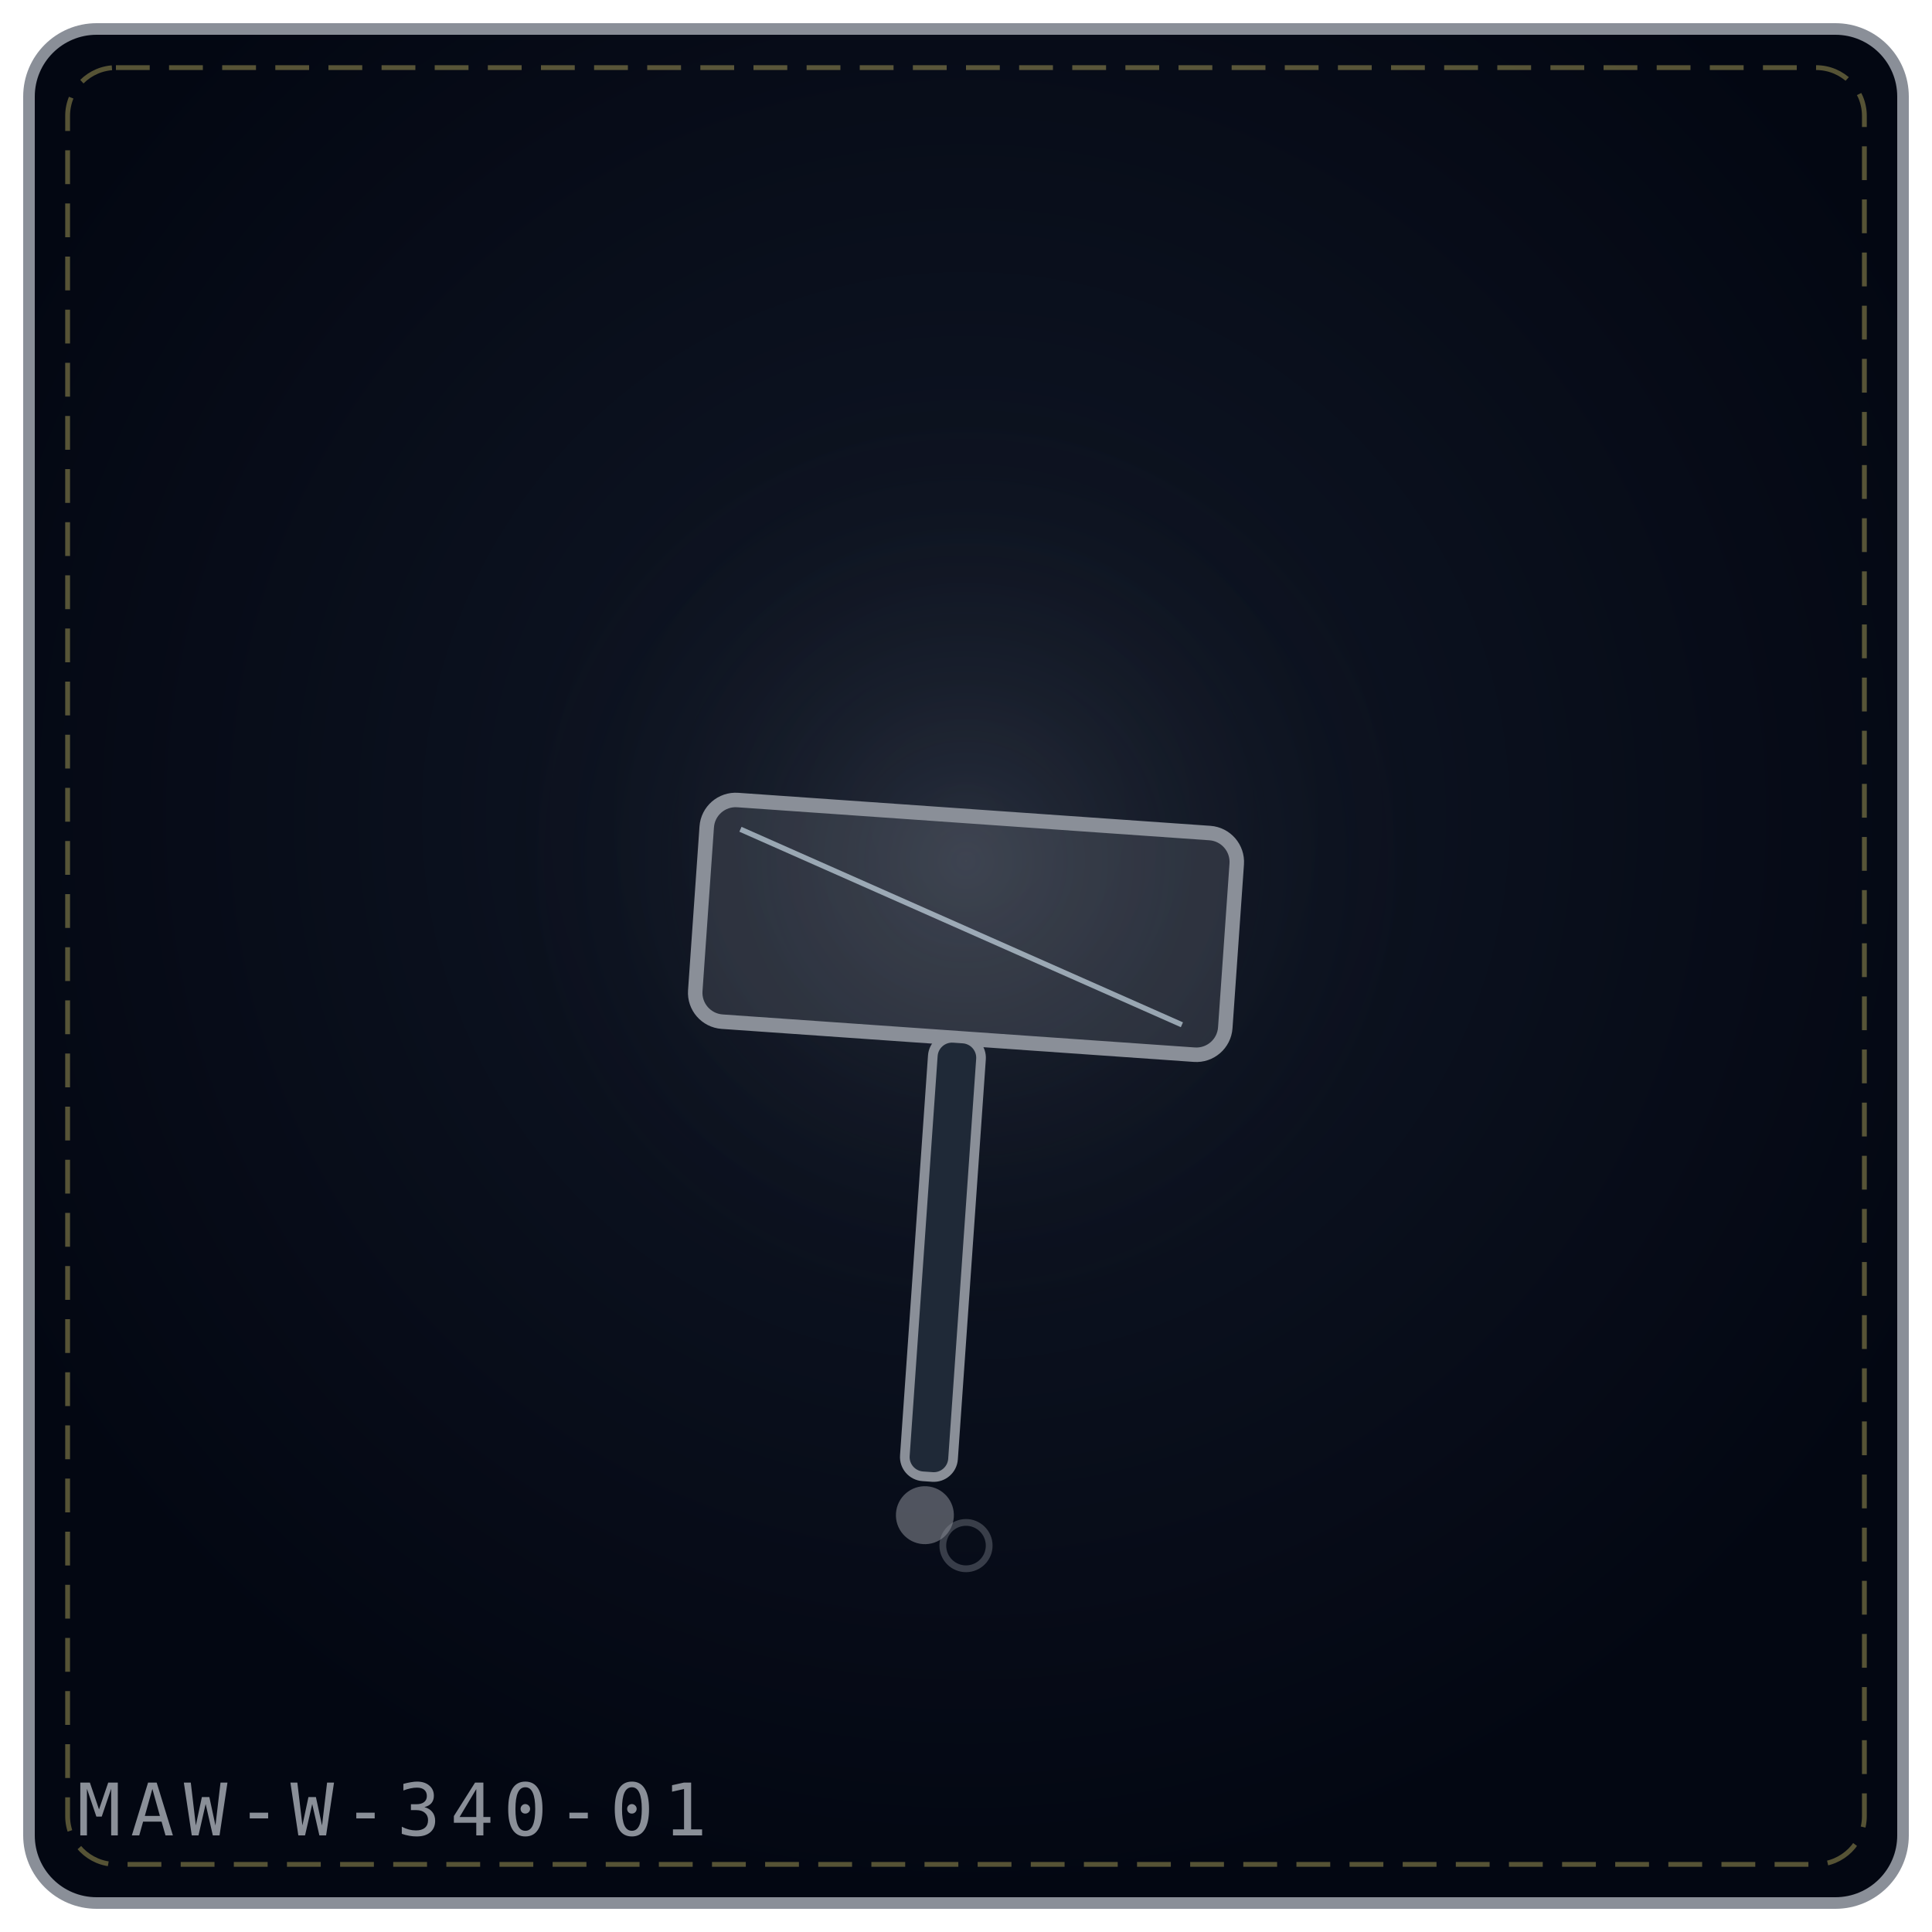
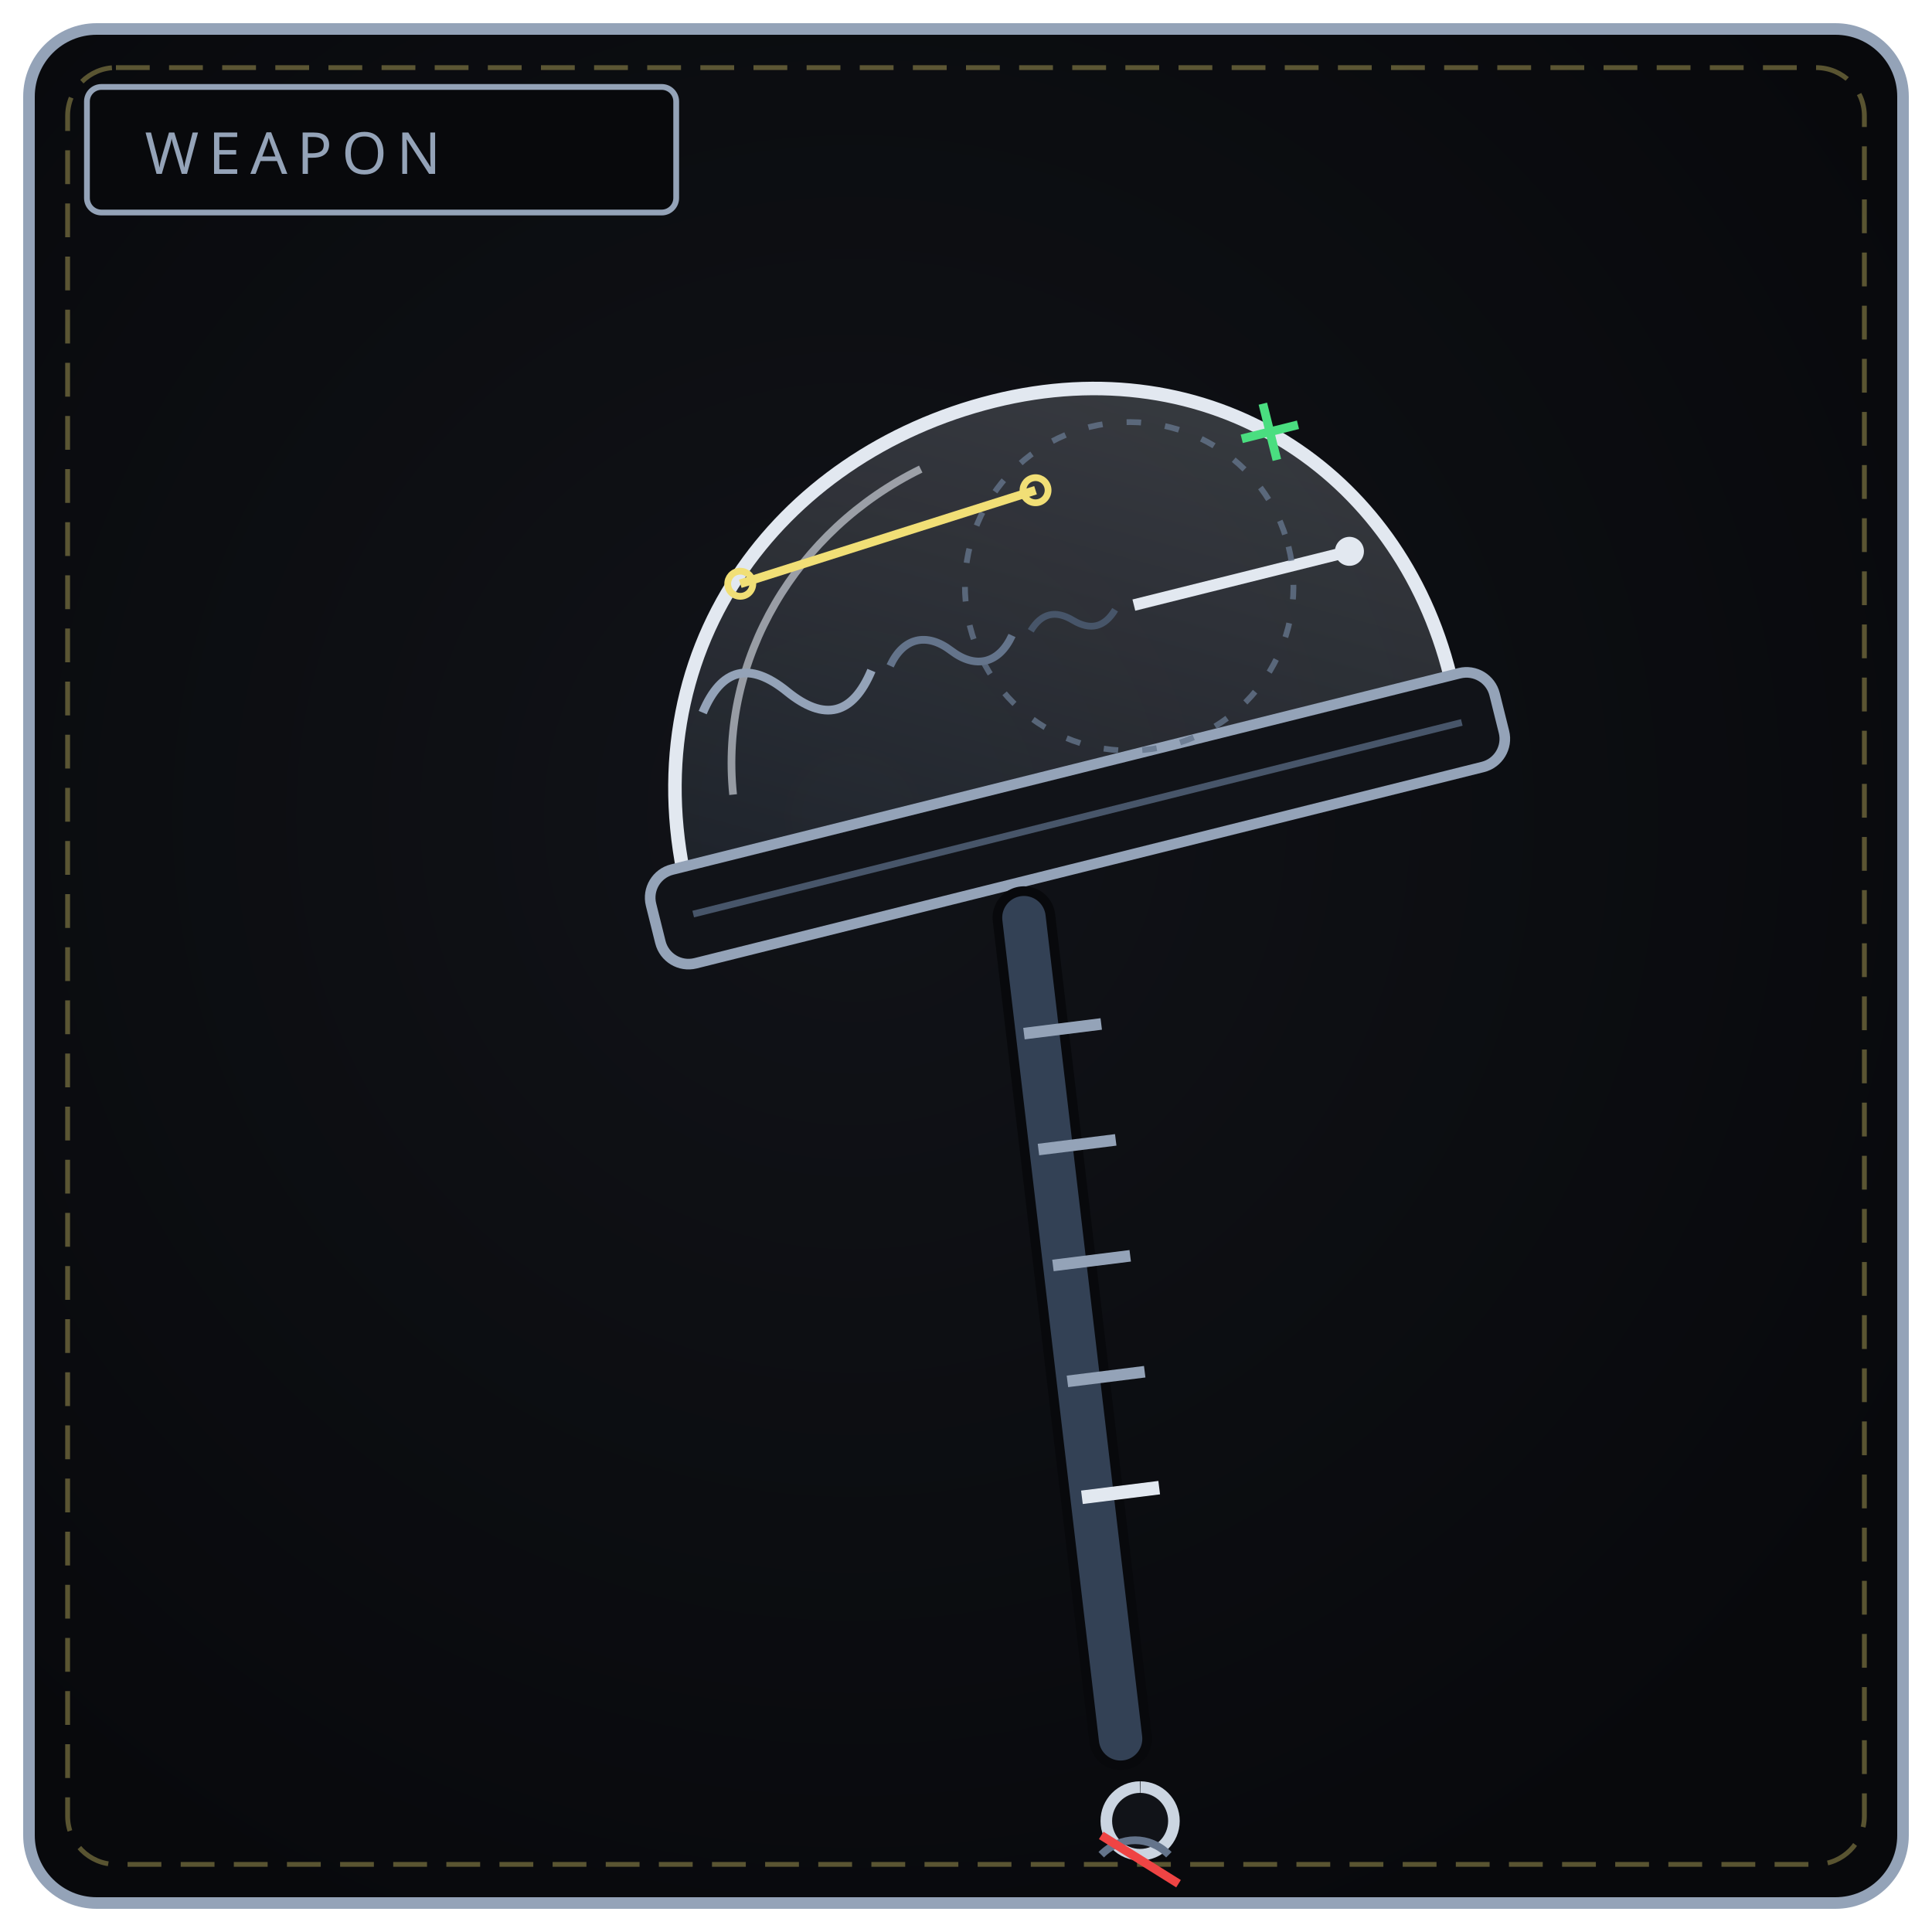
<svg xmlns="http://www.w3.org/2000/svg" viewBox="0 0 400 400" width="100%" height="100%" role="img" aria-label="THE SILENCE HAMMER">
  <defs>
-     <radialGradient id="bg2bd7d9" cx="50%" cy="42%" r="58%">
-       <stop offset="0%" stop-color="#111827" />
-       <stop offset="100%" stop-color="#030712" />
+     <radialGradient id="bw340" cx="44%" cy="42%" r="66%">
+       <stop offset="0%" stop-color="#111318" />
+       <stop offset="100%" stop-color="#08090c" />
    </radialGradient>
-     <radialGradient id="gl2bd7d9" cx="50%" cy="46%" r="42%">
-       <stop offset="0%" stop-color="#8a8f98" stop-opacity=".2" />
-       <stop offset="100%" stop-color="#000" stop-opacity="0" />
-     </radialGradient>
+     <linearGradient id="bl340" x1="0" y1="1" x2="1" y2="0">
+       <stop offset="0" stop-color="#475569" />
+       <stop offset="1" stop-color="#e2e8f0" />
+     </linearGradient>
  </defs>
-   <rect x="6" y="6" width="388" height="388" rx="14" fill="url(#bg2bd7d9)" stroke="#8a8f98" stroke-width="2.4" />
+   <rect x="6" y="6" width="388" height="388" rx="14" fill="url(#bw340)" stroke="#94a3b8" stroke-width="2.4" />
  <rect x="14" y="14" width="372" height="372" rx="10" fill="none" stroke="#f1df76" stroke-width="1" stroke-dasharray="7 4" opacity=".35" />
-   <circle cx="200" cy="188" r="121" fill="url(#gl2bd7d9)" />
-   <g transform="rotate(4 200.0 192.0)">
-     <rect x="145.0" y="169.0" width="110.0" height="46.0" rx="6" fill="#8a8f98" fill-opacity=".22" stroke="#8a8f98" stroke-width="3" />
-     <path d="M152.0 175.0 L246.0 209.0" stroke="#e0f2fe" stroke-width="1.1" opacity=".6" />
-     <rect x="195.0" y="215.0" width="10" height="91.0" rx="4" fill="#1f2937" stroke="#8a8f98" stroke-width="2" />
-     <circle cx="200.0" cy="314.0" r="6" fill="#8a8f98" fill-opacity=".55" />
+   <rect x="18" y="18" width="122" height="26" rx="3" fill="#08090c" stroke="#94a3b8" stroke-width="1.2" />
+   <text x="30" y="36" fill="#94a3b8" font-family="Impact, Arial Black, sans-serif" font-size="12" letter-spacing="2">WEAPON</text>
+   <g transform="rotate(-14 210 150)">
+     <path d="M136 168 C 136 116, 176 84, 222 84 C 268 84, 300 118, 300 162 L 300 176 L 136 176 Z" fill="url(#bl340)" fill-opacity=".22" stroke="#e2e8f0" stroke-width="2.8" />
+     <path d="M150 150 C 154 122, 176 100, 204 94" fill="none" stroke="#e2e8f0" stroke-width="1.6" opacity=".6" />
+     <rect x="128" y="162" width="180" height="20" rx="6" fill="#111318" stroke="#94a3b8" stroke-width="2.2" />
+     <path d="M136 172 L300 172" stroke="#475569" stroke-width="1.4" />
+     <path d="M148 132 C 154 124, 160 124, 166 132 C 172 140, 178 140, 184 132" fill="none" stroke="#94a3b8" stroke-width="1.8" />
+     <path d="M188 132 C 192 127, 197 127, 201 132 C 205 137, 210 137, 214 132" fill="none" stroke="#64748b" stroke-width="1.6" />
+     <path d="M218 132 C 221 129, 224 129, 227 132 C 230 135, 233 135, 236 132" fill="none" stroke="#475569" stroke-width="1.4" />
+     <path d="M240 132 L286 132" stroke="#e2e8f0" stroke-width="2.4" />
+     <circle cx="286" cy="132" r="3" fill="#e2e8f0" />
+     <circle cx="240" cy="128" r="34" fill="none" stroke="#64748b" stroke-width="1.2" stroke-dasharray="3 5" opacity=".8" />
+     <path d="M162 108 L226 104" stroke="#f1df76" stroke-width="1.8" />
+     <circle cx="162" cy="108" r="2.6" fill="none" stroke="#f1df76" stroke-width="1.4" />
+     <circle cx="226" cy="104" r="2.6" fill="none" stroke="#f1df76" stroke-width="1.4" />
+     <path d="M270 104 L282 104 M276 98 L276 110" stroke="#4ade80" stroke-width="1.8" />
  </g>
-   <g transform="rotate(-6 200.0 320.0)" opacity=".9">
-     <circle cx="200.0" cy="320.0" r="4.8" fill="none" stroke="#8a8f98" stroke-width="1.4" opacity=".42" />
-   </g>
-   <text x="16" y="380" font-family="monospace" font-size="15" letter-spacing="2" fill="#8a8f98">MAW-W-340-01</text>
+   <path d="M212 190 L232 360" stroke="#08090c" stroke-width="13" stroke-linecap="round" />
+   <path d="M212 190 L232 360" stroke="#334155" stroke-width="9" stroke-linecap="round" />
+   <path d="M212 214 L228 212 M215 238 L231 236 M218 262 L234 260 M221 286 L237 284" stroke="#94a3b8" stroke-width="2.4" />
+   <path d="M224 310 L240 308" stroke="#e2e8f0" stroke-width="2.8" />
+   <path d="M236 370 a7 7 0 1 0 .1 0" fill="#111318" stroke="#cbd5e1" stroke-width="2.4" />
+   <path d="M228 384 C 232 380, 238 380, 242 384" fill="none" stroke="#64748b" stroke-width="1.6" />
+   <path d="M228 380 L244 390" stroke="#ef4444" stroke-width="1.8" />
</svg>
